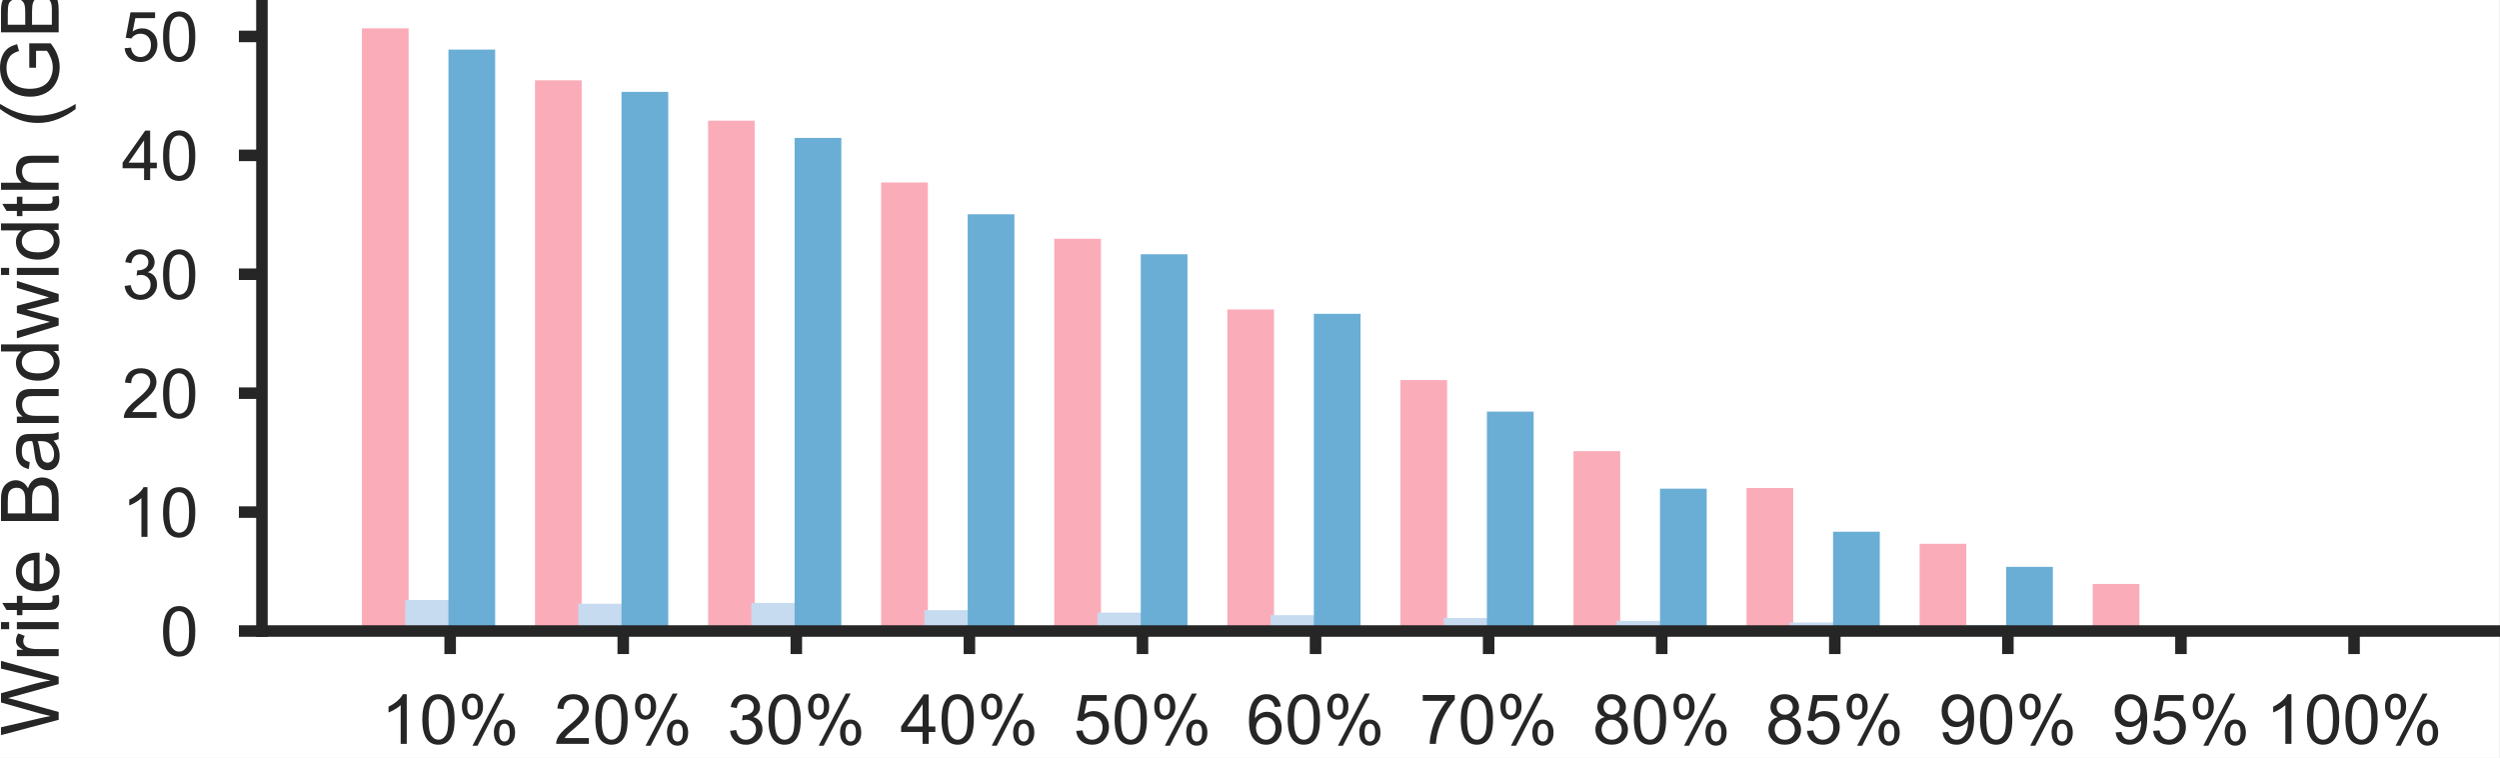
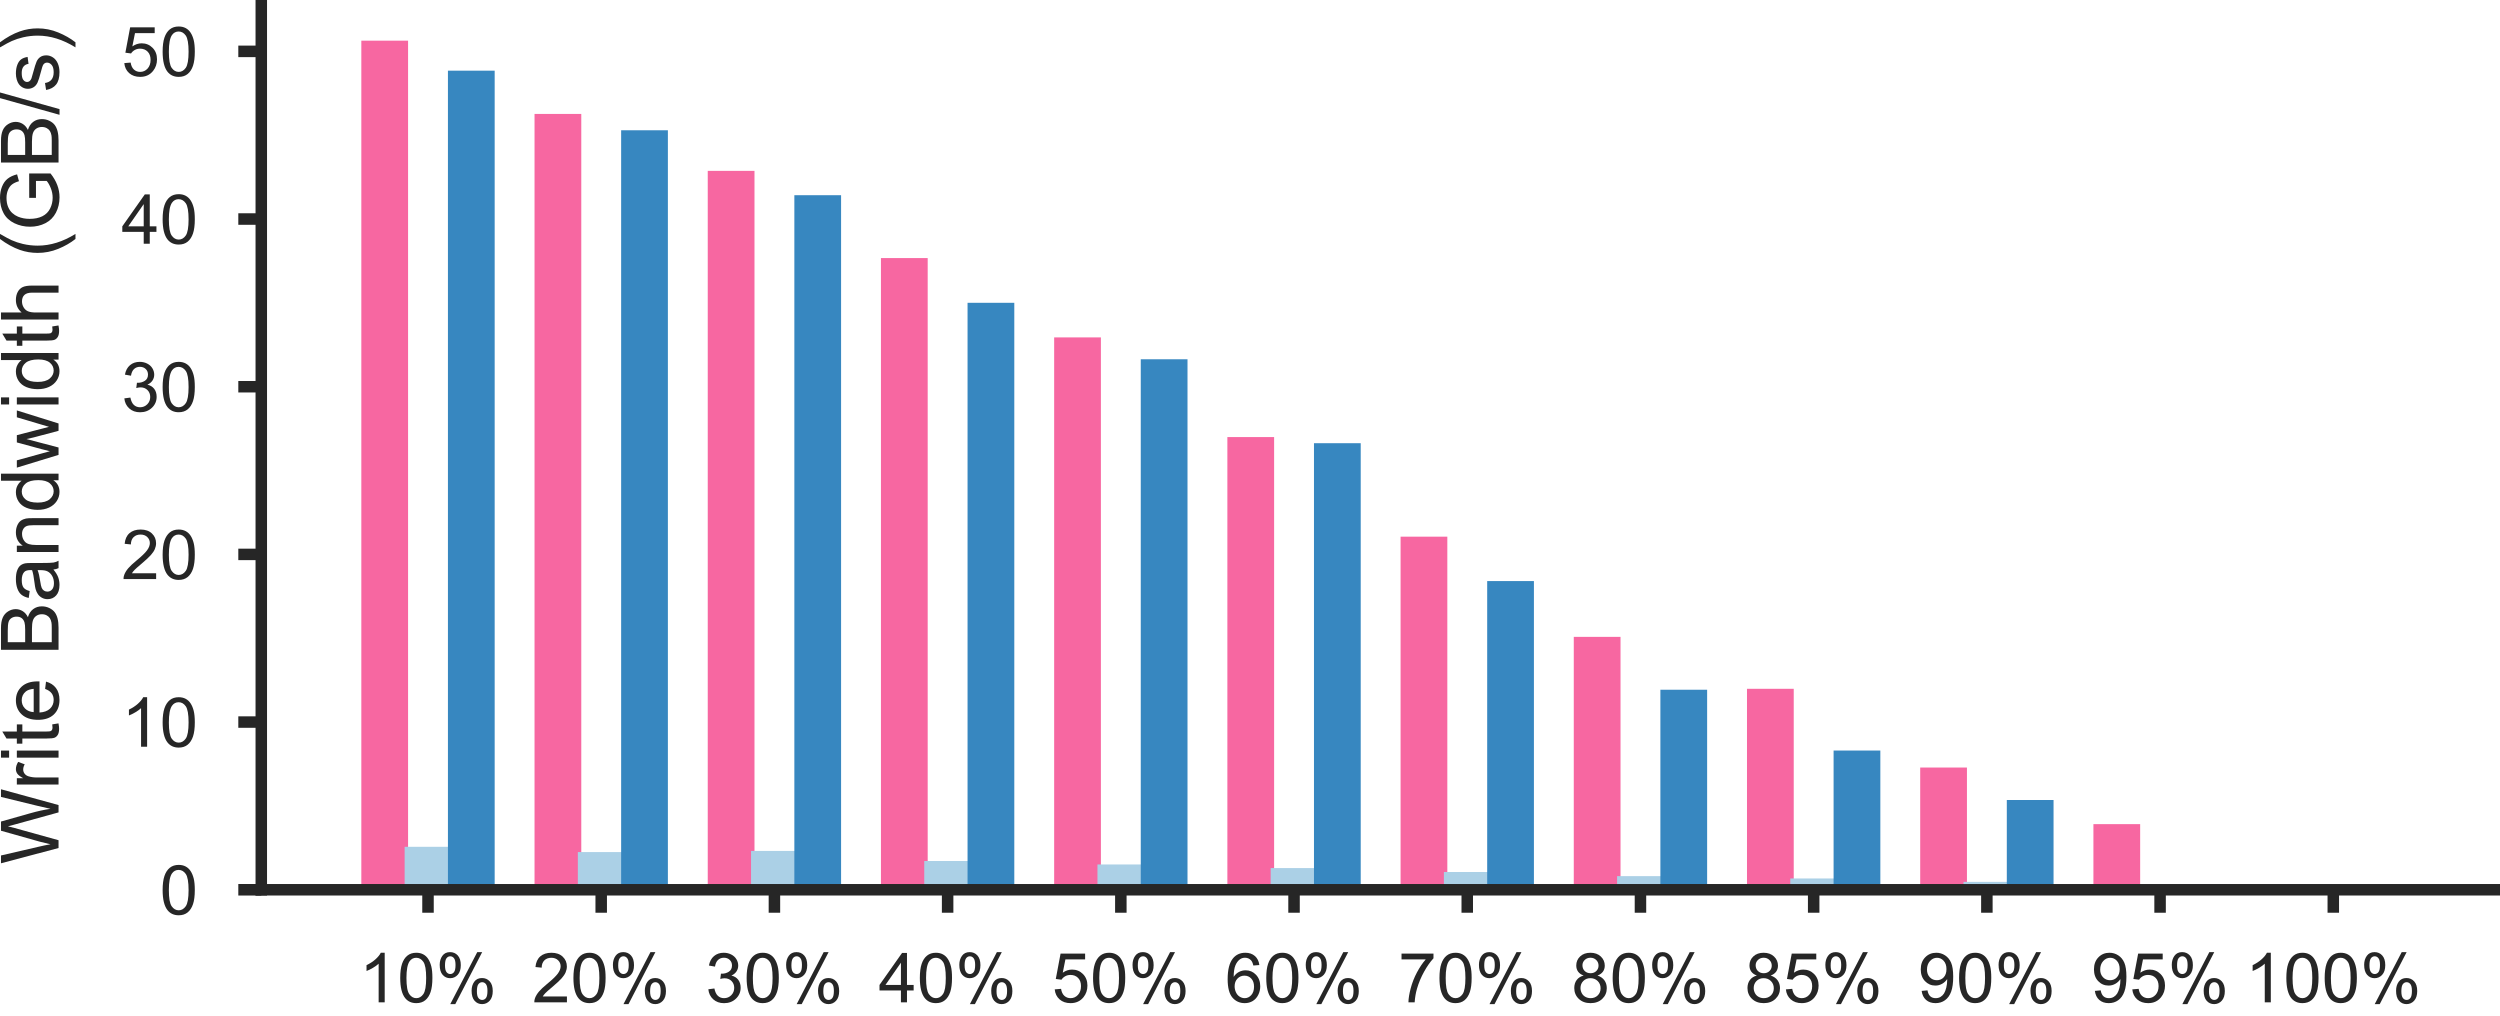
- <svg xmlns="http://www.w3.org/2000/svg" xmlns:xlink="http://www.w3.org/1999/xlink" width="216.966pt" height="65.751pt" viewBox="0 0 216.966 65.751" version="1.1">
+ <svg xmlns="http://www.w3.org/2000/svg" xmlns:xlink="http://www.w3.org/1999/xlink" width="217.596pt" height="88.431pt" viewBox="0 0 217.596 88.431" version="1.1">
  <defs>
    <style type="text/css">*{stroke-linejoin: round; stroke-linecap: butt}</style>
  </defs>
  <g id="figure_1">
    <g id="patch_1">
-       <path d="M 0 65.751  L 216.966 65.751  L 216.966 0  L 0 0  z " style="fill: #ffffff" />
+       <path d="M 0 88.431  L 217.596 88.431  L 217.596 0  L 0 0  z " style="fill: #ffffff" />
    </g>
    <g id="axes_1">
      <g id="patch_2">
-         <path d="M 22.742 54.764  L 216.966 54.764  L 216.966 -0  L 22.742 -0  z " style="fill: #ffffff" />
+         <path d="M 22.742 77.444  L 217.596 77.444  L 217.596 0  L 22.742 0  z " style="fill: #ffffff" />
      </g>
      <g id="matplotlib.axis_1">
        <g id="xtick_1">
          <g id="line2d_1">
            <defs>
-               <path id="mf2191a1b2d" d="M 0 0  L 0 2  " style="stroke: #262626" />
+               <path id="m469bf9a9ca" d="M 0 0  L 0 2  " style="stroke: #262626" />
            </defs>
            <g>
-               <use xlink:href="#mf2191a1b2d" x="39.084" y="54.764" style="fill: #262626; stroke: #262626" />
+               <use xlink:href="#m469bf9a9ca" x="37.253" y="77.444" style="fill: #262626; stroke: #262626" />
            </g>
          </g>
          <g id="text_1">
-             <g style="fill: #262626" transform="translate(33.07983 64.55869) scale(0.06 -0.06)">
+             <g style="fill: #262626" transform="translate(31.24837 87.23869) scale(0.06 -0.06)">
              <defs>
                <path id="ArialMT-31" d="M 2384 0  L 1822 0  L 1822 3584  Q 1619 3391 1289 3197  Q 959 3003 697 2906  L 697 3450  Q 1169 3672 1522 3987  Q 1875 4303 2022 4600  L 2384 4600  L 2384 0  z " transform="scale(0.015625)" />
                <path id="ArialMT-30" d="M 266 2259  Q 266 3072 433 3567  Q 600 4063 929 4331  Q 1259 4600 1759 4600  Q 2128 4600 2406 4451  Q 2684 4303 2865 4023  Q 3047 3744 3150 3342  Q 3253 2941 3253 2259  Q 3253 1453 3087 958  Q 2922 463 2592 192  Q 2263 -78 1759 -78  Q 1097 -78 719 397  Q 266 969 266 2259  z M 844 2259  Q 844 1131 1108 757  Q 1372 384 1759 384  Q 2147 384 2411 759  Q 2675 1134 2675 2259  Q 2675 3391 2411 3762  Q 2147 4134 1753 4134  Q 1366 4134 1134 3806  Q 844 3388 844 2259  z " transform="scale(0.015625)" />
                <path id="ArialMT-25" d="M 372 3481  Q 372 3972 619 4315  Q 866 4659 1334 4659  Q 1766 4659 2048 4351  Q 2331 4044 2331 3447  Q 2331 2866 2045 2552  Q 1759 2238 1341 2238  Q 925 2238 648 2547  Q 372 2856 372 3481  z M 1350 4272  Q 1141 4272 1002 4090  Q 863 3909 863 3425  Q 863 2984 1003 2804  Q 1144 2625 1350 2625  Q 1563 2625 1702 2806  Q 1841 2988 1841 3469  Q 1841 3913 1700 4092  Q 1559 4272 1350 4272  z M 1353 -169  L 3859 4659  L 4316 4659  L 1819 -169  L 1353 -169  z M 3334 1075  Q 3334 1569 3581 1911  Q 3828 2253 4300 2253  Q 4731 2253 5014 1945  Q 5297 1638 5297 1041  Q 5297 459 5011 145  Q 4725 -169 4303 -169  Q 3888 -169 3611 142  Q 3334 453 3334 1075  z M 4316 1866  Q 4103 1866 3964 1684  Q 3825 1503 3825 1019  Q 3825 581 3965 400  Q 4106 219 4313 219  Q 4528 219 4667 400  Q 4806 581 4806 1063  Q 4806 1506 4665 1686  Q 4525 1866 4316 1866  z " transform="scale(0.015625)" />
              </defs>
              <use xlink:href="#ArialMT-31" />
              <use xlink:href="#ArialMT-30" transform="translate(55.61523 0)" />
              <use xlink:href="#ArialMT-25" transform="translate(111.2305 0)" />
            </g>
          </g>
        </g>
        <g id="xtick_2">
          <g id="line2d_2">
            <g>
-               <use xlink:href="#mf2191a1b2d" x="54.111" y="54.764" style="fill: #262626; stroke: #262626" />
+               <use xlink:href="#m469bf9a9ca" x="52.328" y="77.444" style="fill: #262626; stroke: #262626" />
            </g>
          </g>
          <g id="text_2">
-             <g style="fill: #262626" transform="translate(48.10683 64.55869) scale(0.06 -0.06)">
+             <g style="fill: #262626" transform="translate(46.32412 87.23869) scale(0.06 -0.06)">
              <defs>
                <path id="ArialMT-32" d="M 3222 541  L 3222 0  L 194 0  Q 188 203 259 391  Q 375 700 629 1000  Q 884 1300 1366 1694  Q 2113 2306 2375 2664  Q 2638 3022 2638 3341  Q 2638 3675 2398 3904  Q 2159 4134 1775 4134  Q 1369 4134 1125 3890  Q 881 3647 878 3216  L 300 3275  Q 359 3922 746 4261  Q 1134 4600 1788 4600  Q 2447 4600 2831 4234  Q 3216 3869 3216 3328  Q 3216 3053 3103 2787  Q 2991 2522 2730 2228  Q 2469 1934 1863 1422  Q 1356 997 1212 845  Q 1069 694 975 541  L 3222 541  z " transform="scale(0.015625)" />
              </defs>
              <use xlink:href="#ArialMT-32" />
              <use xlink:href="#ArialMT-30" transform="translate(55.61523 0)" />
              <use xlink:href="#ArialMT-25" transform="translate(111.2305 0)" />
            </g>
          </g>
        </g>
        <g id="xtick_3">
          <g id="line2d_3">
            <g>
-               <use xlink:href="#mf2191a1b2d" x="69.138" y="54.764" style="fill: #262626; stroke: #262626" />
+               <use xlink:href="#m469bf9a9ca" x="67.404" y="77.444" style="fill: #262626; stroke: #262626" />
            </g>
          </g>
          <g id="text_3">
-             <g style="fill: #262626" transform="translate(63.13384 64.55869) scale(0.06 -0.06)">
+             <g style="fill: #262626" transform="translate(61.39986 87.23869) scale(0.06 -0.06)">
              <defs>
                <path id="ArialMT-33" d="M 269 1209  L 831 1284  Q 928 806 1161 595  Q 1394 384 1728 384  Q 2125 384 2398 659  Q 2672 934 2672 1341  Q 2672 1728 2419 1979  Q 2166 2231 1775 2231  Q 1616 2231 1378 2169  L 1441 2663  Q 1497 2656 1531 2656  Q 1891 2656 2178 2843  Q 2466 3031 2466 3422  Q 2466 3731 2256 3934  Q 2047 4138 1716 4138  Q 1388 4138 1169 3931  Q 950 3725 888 3313  L 325 3413  Q 428 3978 793 4289  Q 1159 4600 1703 4600  Q 2078 4600 2393 4439  Q 2709 4278 2876 4000  Q 3044 3722 3044 3409  Q 3044 3113 2884 2869  Q 2725 2625 2413 2481  Q 2819 2388 3044 2092  Q 3269 1797 3269 1353  Q 3269 753 2831 336  Q 2394 -81 1725 -81  Q 1122 -81 723 278  Q 325 638 269 1209  z " transform="scale(0.015625)" />
              </defs>
              <use xlink:href="#ArialMT-33" />
              <use xlink:href="#ArialMT-30" transform="translate(55.61523 0)" />
              <use xlink:href="#ArialMT-25" transform="translate(111.2305 0)" />
            </g>
          </g>
        </g>
        <g id="xtick_4">
          <g id="line2d_4">
            <g>
-               <use xlink:href="#mf2191a1b2d" x="84.165" y="54.764" style="fill: #262626; stroke: #262626" />
+               <use xlink:href="#m469bf9a9ca" x="82.48" y="77.444" style="fill: #262626; stroke: #262626" />
            </g>
          </g>
          <g id="text_4">
-             <g style="fill: #262626" transform="translate(78.16084 64.55869) scale(0.06 -0.06)">
+             <g style="fill: #262626" transform="translate(76.47561 87.23869) scale(0.06 -0.06)">
              <defs>
                <path id="ArialMT-34" d="M 2069 0  L 2069 1097  L 81 1097  L 81 1613  L 2172 4581  L 2631 4581  L 2631 1613  L 3250 1613  L 3250 1097  L 2631 1097  L 2631 0  L 2069 0  z M 2069 1613  L 2069 3678  L 634 1613  L 2069 1613  z " transform="scale(0.015625)" />
              </defs>
              <use xlink:href="#ArialMT-34" />
              <use xlink:href="#ArialMT-30" transform="translate(55.61523 0)" />
              <use xlink:href="#ArialMT-25" transform="translate(111.2305 0)" />
            </g>
          </g>
        </g>
        <g id="xtick_5">
          <g id="line2d_5">
            <g>
-               <use xlink:href="#mf2191a1b2d" x="99.192" y="54.764" style="fill: #262626; stroke: #262626" />
+               <use xlink:href="#m469bf9a9ca" x="97.556" y="77.444" style="fill: #262626; stroke: #262626" />
            </g>
          </g>
          <g id="text_5">
-             <g style="fill: #262626" transform="translate(93.18784 64.55869) scale(0.06 -0.06)">
+             <g style="fill: #262626" transform="translate(91.55135 87.23869) scale(0.06 -0.06)">
              <defs>
                <path id="ArialMT-35" d="M 266 1200  L 856 1250  Q 922 819 1161 601  Q 1400 384 1738 384  Q 2144 384 2425 690  Q 2706 997 2706 1503  Q 2706 1984 2436 2262  Q 2166 2541 1728 2541  Q 1456 2541 1237 2417  Q 1019 2294 894 2097  L 366 2166  L 809 4519  L 3088 4519  L 3088 3981  L 1259 3981  L 1013 2750  Q 1425 3038 1878 3038  Q 2478 3038 2890 2622  Q 3303 2206 3303 1553  Q 3303 931 2941 478  Q 2500 -78 1738 -78  Q 1113 -78 717 272  Q 322 622 266 1200  z " transform="scale(0.015625)" />
              </defs>
              <use xlink:href="#ArialMT-35" />
              <use xlink:href="#ArialMT-30" transform="translate(55.61523 0)" />
              <use xlink:href="#ArialMT-25" transform="translate(111.2305 0)" />
            </g>
          </g>
        </g>
        <g id="xtick_6">
          <g id="line2d_6">
            <g>
-               <use xlink:href="#mf2191a1b2d" x="114.219" y="54.764" style="fill: #262626; stroke: #262626" />
+               <use xlink:href="#m469bf9a9ca" x="112.631" y="77.444" style="fill: #262626; stroke: #262626" />
            </g>
          </g>
          <g id="text_6">
-             <g style="fill: #262626" transform="translate(108.2148 64.55869) scale(0.06 -0.06)">
+             <g style="fill: #262626" transform="translate(106.6271 87.23869) scale(0.06 -0.06)">
              <defs>
                <path id="ArialMT-36" d="M 3184 3459  L 2625 3416  Q 2550 3747 2413 3897  Q 2184 4138 1850 4138  Q 1581 4138 1378 3988  Q 1113 3794 959 3422  Q 806 3050 800 2363  Q 1003 2672 1297 2822  Q 1591 2972 1913 2972  Q 2475 2972 2870 2558  Q 3266 2144 3266 1488  Q 3266 1056 3080 686  Q 2894 316 2569 119  Q 2244 -78 1831 -78  Q 1128 -78 684 439  Q 241 956 241 2144  Q 241 3472 731 4075  Q 1159 4600 1884 4600  Q 2425 4600 2770 4297  Q 3116 3994 3184 3459  z M 888 1484  Q 888 1194 1011 928  Q 1134 663 1356 523  Q 1578 384 1822 384  Q 2178 384 2434 671  Q 2691 959 2691 1453  Q 2691 1928 2437 2201  Q 2184 2475 1800 2475  Q 1419 2475 1153 2201  Q 888 1928 888 1484  z " transform="scale(0.015625)" />
              </defs>
              <use xlink:href="#ArialMT-36" />
              <use xlink:href="#ArialMT-30" transform="translate(55.61523 0)" />
              <use xlink:href="#ArialMT-25" transform="translate(111.2305 0)" />
            </g>
          </g>
        </g>
        <g id="xtick_7">
          <g id="line2d_7">
            <g>
-               <use xlink:href="#mf2191a1b2d" x="129.246" y="54.764" style="fill: #262626; stroke: #262626" />
+               <use xlink:href="#m469bf9a9ca" x="127.707" y="77.444" style="fill: #262626; stroke: #262626" />
            </g>
          </g>
          <g id="text_7">
-             <g style="fill: #262626" transform="translate(123.2418 64.55869) scale(0.06 -0.06)">
+             <g style="fill: #262626" transform="translate(121.7028 87.23869) scale(0.06 -0.06)">
              <defs>
                <path id="ArialMT-37" d="M 303 3981  L 303 4522  L 3269 4522  L 3269 4084  Q 2831 3619 2401 2847  Q 1972 2075 1738 1259  Q 1569 684 1522 0  L 944 0  Q 953 541 1156 1306  Q 1359 2072 1739 2783  Q 2119 3494 2547 3981  L 303 3981  z " transform="scale(0.015625)" />
              </defs>
              <use xlink:href="#ArialMT-37" />
              <use xlink:href="#ArialMT-30" transform="translate(55.61523 0)" />
              <use xlink:href="#ArialMT-25" transform="translate(111.2305 0)" />
            </g>
          </g>
        </g>
        <g id="xtick_8">
          <g id="line2d_8">
            <g>
-               <use xlink:href="#mf2191a1b2d" x="144.273" y="54.764" style="fill: #262626; stroke: #262626" />
+               <use xlink:href="#m469bf9a9ca" x="142.783" y="77.444" style="fill: #262626; stroke: #262626" />
            </g>
          </g>
          <g id="text_8">
-             <g style="fill: #262626" transform="translate(138.2688 64.55869) scale(0.06 -0.06)">
+             <g style="fill: #262626" transform="translate(136.7786 87.23869) scale(0.06 -0.06)">
              <defs>
                <path id="ArialMT-38" d="M 1131 2484  Q 781 2613 612 2850  Q 444 3088 444 3419  Q 444 3919 803 4259  Q 1163 4600 1759 4600  Q 2359 4600 2725 4251  Q 3091 3903 3091 3403  Q 3091 3084 2923 2848  Q 2756 2613 2416 2484  Q 2838 2347 3058 2040  Q 3278 1734 3278 1309  Q 3278 722 2862 322  Q 2447 -78 1769 -78  Q 1091 -78 675 323  Q 259 725 259 1325  Q 259 1772 486 2073  Q 713 2375 1131 2484  z M 1019 3438  Q 1019 3113 1228 2906  Q 1438 2700 1772 2700  Q 2097 2700 2305 2904  Q 2513 3109 2513 3406  Q 2513 3716 2298 3927  Q 2084 4138 1766 4138  Q 1444 4138 1231 3931  Q 1019 3725 1019 3438  z M 838 1322  Q 838 1081 952 856  Q 1066 631 1291 507  Q 1516 384 1775 384  Q 2178 384 2440 643  Q 2703 903 2703 1303  Q 2703 1709 2433 1975  Q 2163 2241 1756 2241  Q 1359 2241 1098 1978  Q 838 1716 838 1322  z " transform="scale(0.015625)" />
              </defs>
              <use xlink:href="#ArialMT-38" />
              <use xlink:href="#ArialMT-30" transform="translate(55.61523 0)" />
              <use xlink:href="#ArialMT-25" transform="translate(111.2305 0)" />
            </g>
          </g>
        </g>
        <g id="xtick_9">
          <g id="line2d_9">
            <g>
-               <use xlink:href="#mf2191a1b2d" x="159.3" y="54.764" style="fill: #262626; stroke: #262626" />
+               <use xlink:href="#m469bf9a9ca" x="157.859" y="77.444" style="fill: #262626; stroke: #262626" />
            </g>
          </g>
          <g id="text_9">
-             <g style="fill: #262626" transform="translate(153.2958 64.55869) scale(0.06 -0.06)">
+             <g style="fill: #262626" transform="translate(151.8543 87.23869) scale(0.06 -0.06)">
              <use xlink:href="#ArialMT-38" />
              <use xlink:href="#ArialMT-35" transform="translate(55.61523 0)" />
              <use xlink:href="#ArialMT-25" transform="translate(111.2305 0)" />
            </g>
          </g>
        </g>
        <g id="xtick_10">
          <g id="line2d_10">
            <g>
-               <use xlink:href="#mf2191a1b2d" x="174.327" y="54.764" style="fill: #262626; stroke: #262626" />
+               <use xlink:href="#m469bf9a9ca" x="172.934" y="77.444" style="fill: #262626; stroke: #262626" />
            </g>
          </g>
          <g id="text_10">
-             <g style="fill: #262626" transform="translate(168.3229 64.55869) scale(0.06 -0.06)">
+             <g style="fill: #262626" transform="translate(166.9301 87.23869) scale(0.06 -0.06)">
              <defs>
                <path id="ArialMT-39" d="M 350 1059  L 891 1109  Q 959 728 1153 556  Q 1347 384 1650 384  Q 1909 384 2104 503  Q 2300 622 2425 820  Q 2550 1019 2634 1356  Q 2719 1694 2719 2044  Q 2719 2081 2716 2156  Q 2547 1888 2255 1720  Q 1963 1553 1622 1553  Q 1053 1553 659 1965  Q 266 2378 266 3053  Q 266 3750 677 4175  Q 1088 4600 1706 4600  Q 2153 4600 2523 4359  Q 2894 4119 3086 3673  Q 3278 3228 3278 2384  Q 3278 1506 3087 986  Q 2897 466 2520 194  Q 2144 -78 1638 -78  Q 1100 -78 759 220  Q 419 519 350 1059  z M 2653 3081  Q 2653 3566 2395 3850  Q 2138 4134 1775 4134  Q 1400 4134 1122 3828  Q 844 3522 844 3034  Q 844 2597 1108 2323  Q 1372 2050 1759 2050  Q 2150 2050 2401 2323  Q 2653 2597 2653 3081  z " transform="scale(0.015625)" />
              </defs>
              <use xlink:href="#ArialMT-39" />
              <use xlink:href="#ArialMT-30" transform="translate(55.61523 0)" />
              <use xlink:href="#ArialMT-25" transform="translate(111.2305 0)" />
            </g>
          </g>
        </g>
        <g id="xtick_11">
          <g id="line2d_11">
            <g>
-               <use xlink:href="#mf2191a1b2d" x="189.354" y="54.764" style="fill: #262626; stroke: #262626" />
+               <use xlink:href="#m469bf9a9ca" x="188.01" y="77.444" style="fill: #262626; stroke: #262626" />
            </g>
          </g>
          <g id="text_11">
-             <g style="fill: #262626" transform="translate(183.3499 64.55869) scale(0.06 -0.06)">
+             <g style="fill: #262626" transform="translate(182.0058 87.23869) scale(0.06 -0.06)">
              <use xlink:href="#ArialMT-39" />
              <use xlink:href="#ArialMT-35" transform="translate(55.61523 0)" />
              <use xlink:href="#ArialMT-25" transform="translate(111.2305 0)" />
            </g>
          </g>
        </g>
        <g id="xtick_12">
          <g id="line2d_12">
            <g>
-               <use xlink:href="#mf2191a1b2d" x="204.381" y="54.764" style="fill: #262626; stroke: #262626" />
+               <use xlink:href="#m469bf9a9ca" x="203.086" y="77.444" style="fill: #262626; stroke: #262626" />
            </g>
          </g>
          <g id="text_12">
-             <g style="fill: #262626" transform="translate(196.7086 64.55869) scale(0.06 -0.06)">
+             <g style="fill: #262626" transform="translate(195.4133 87.23869) scale(0.06 -0.06)">
              <use xlink:href="#ArialMT-31" />
              <use xlink:href="#ArialMT-30" transform="translate(55.61523 0)" />
              <use xlink:href="#ArialMT-30" transform="translate(111.2305 0)" />
              <use xlink:href="#ArialMT-25" transform="translate(166.8457 0)" />
            </g>
          </g>
        </g>
      </g>
      <g id="matplotlib.axis_2">
        <g id="ytick_1">
          <g id="line2d_13">
            <defs>
-               <path id="m65c7ed5e71" d="M 0 0  L -2 0  " style="stroke: #262626" />
+               <path id="m3f46862626" d="M 0 0  L -2 0  " style="stroke: #262626" />
            </defs>
            <g>
-               <use xlink:href="#m65c7ed5e71" x="22.742" y="54.764" style="fill: #262626; stroke: #262626" />
+               <use xlink:href="#m3f46862626" x="22.742" y="77.444" style="fill: #262626; stroke: #262626" />
            </g>
          </g>
          <g id="text_13">
-             <g style="fill: #262626" transform="translate(13.90563 56.91134) scale(0.06 -0.06)">
+             <g style="fill: #262626" transform="translate(13.90563 79.59134) scale(0.06 -0.06)">
              <use xlink:href="#ArialMT-30" />
            </g>
          </g>
        </g>
        <g id="ytick_2">
          <g id="line2d_14">
            <g>
-               <use xlink:href="#m65c7ed5e71" x="22.742" y="44.443" style="fill: #262626; stroke: #262626" />
+               <use xlink:href="#m3f46862626" x="22.742" y="62.849" style="fill: #262626; stroke: #262626" />
            </g>
          </g>
          <g id="text_14">
-             <g style="fill: #262626" transform="translate(10.56906 46.59082) scale(0.06 -0.06)">
+             <g style="fill: #262626" transform="translate(10.56906 64.99667) scale(0.06 -0.06)">
              <use xlink:href="#ArialMT-31" />
              <use xlink:href="#ArialMT-30" transform="translate(55.61523 0)" />
            </g>
          </g>
        </g>
        <g id="ytick_3">
          <g id="line2d_15">
            <g>
-               <use xlink:href="#m65c7ed5e71" x="22.742" y="34.123" style="fill: #262626; stroke: #262626" />
+               <use xlink:href="#m3f46862626" x="22.742" y="48.255" style="fill: #262626; stroke: #262626" />
            </g>
          </g>
          <g id="text_15">
-             <g style="fill: #262626" transform="translate(10.56906 36.2703) scale(0.06 -0.06)">
+             <g style="fill: #262626" transform="translate(10.56906 50.402) scale(0.06 -0.06)">
              <use xlink:href="#ArialMT-32" />
              <use xlink:href="#ArialMT-30" transform="translate(55.61523 0)" />
            </g>
          </g>
        </g>
        <g id="ytick_4">
          <g id="line2d_16">
            <g>
-               <use xlink:href="#m65c7ed5e71" x="22.742" y="23.802" style="fill: #262626; stroke: #262626" />
+               <use xlink:href="#m3f46862626" x="22.742" y="33.66" style="fill: #262626; stroke: #262626" />
            </g>
          </g>
          <g id="text_16">
-             <g style="fill: #262626" transform="translate(10.56906 25.94978) scale(0.06 -0.06)">
+             <g style="fill: #262626" transform="translate(10.56906 35.80733) scale(0.06 -0.06)">
              <use xlink:href="#ArialMT-33" />
              <use xlink:href="#ArialMT-30" transform="translate(55.61523 0)" />
            </g>
          </g>
        </g>
        <g id="ytick_5">
          <g id="line2d_17">
            <g>
-               <use xlink:href="#m65c7ed5e71" x="22.742" y="13.482" style="fill: #262626; stroke: #262626" />
+               <use xlink:href="#m3f46862626" x="22.742" y="19.065" style="fill: #262626; stroke: #262626" />
            </g>
          </g>
          <g id="text_17">
-             <g style="fill: #262626" transform="translate(10.56906 15.62925) scale(0.06 -0.06)">
+             <g style="fill: #262626" transform="translate(10.56906 21.21266) scale(0.06 -0.06)">
              <use xlink:href="#ArialMT-34" />
              <use xlink:href="#ArialMT-30" transform="translate(55.61523 0)" />
            </g>
          </g>
        </g>
        <g id="ytick_6">
          <g id="line2d_18">
            <g>
-               <use xlink:href="#m65c7ed5e71" x="22.742" y="3.161" style="fill: #262626; stroke: #262626" />
+               <use xlink:href="#m3f46862626" x="22.742" y="4.471" style="fill: #262626; stroke: #262626" />
            </g>
          </g>
          <g id="text_18">
-             <g style="fill: #262626" transform="translate(10.56906 5.30873) scale(0.06 -0.06)">
+             <g style="fill: #262626" transform="translate(10.56906 6.617989) scale(0.06 -0.06)">
              <use xlink:href="#ArialMT-35" />
              <use xlink:href="#ArialMT-30" transform="translate(55.61523 0)" />
            </g>
          </g>
        </g>
        <g id="text_19">
-           <g style="fill: #262626" transform="translate(5.095781 63.88481) rotate(-90) scale(0.07 -0.07)">
+           <g style="fill: #262626" transform="translate(5.095781 75.22481) rotate(-90) scale(0.07 -0.07)">
            <defs>
              <path id="ArialMT-57" d="M 1294 0  L 78 4581  L 700 4581  L 1397 1578  Q 1509 1106 1591 641  Q 1766 1375 1797 1488  L 2669 4581  L 3400 4581  L 4056 2263  Q 4303 1400 4413 641  Q 4500 1075 4641 1638  L 5359 4581  L 5969 4581  L 4713 0  L 4128 0  L 3163 3491  Q 3041 3928 3019 4028  Q 2947 3713 2884 3491  L 1913 0  L 1294 0  z " transform="scale(0.015625)" />
              <path id="ArialMT-72" d="M 416 0  L 416 3319  L 922 3319  L 922 2816  Q 1116 3169 1280 3281  Q 1444 3394 1641 3394  Q 1925 3394 2219 3213  L 2025 2691  Q 1819 2813 1613 2813  Q 1428 2813 1281 2702  Q 1134 2591 1072 2394  Q 978 2094 978 1738  L 978 0  L 416 0  z " transform="scale(0.015625)" />
              <path id="ArialMT-69" d="M 425 3934  L 425 4581  L 988 4581  L 988 3934  L 425 3934  z M 425 0  L 425 3319  L 988 3319  L 988 0  L 425 0  z " transform="scale(0.015625)" />
              <path id="ArialMT-74" d="M 1650 503  L 1731 6  Q 1494 -44 1306 -44  Q 1000 -44 831 53  Q 663 150 594 308  Q 525 466 525 972  L 525 2881  L 113 2881  L 113 3319  L 525 3319  L 525 4141  L 1084 4478  L 1084 3319  L 1650 3319  L 1650 2881  L 1084 2881  L 1084 941  Q 1084 700 1114 631  Q 1144 563 1211 522  Q 1278 481 1403 481  Q 1497 481 1650 503  z " transform="scale(0.015625)" />
              <path id="ArialMT-65" d="M 2694 1069  L 3275 997  Q 3138 488 2766 206  Q 2394 -75 1816 -75  Q 1088 -75 661 373  Q 234 822 234 1631  Q 234 2469 665 2931  Q 1097 3394 1784 3394  Q 2450 3394 2872 2941  Q 3294 2488 3294 1666  Q 3294 1616 3291 1516  L 816 1516  Q 847 969 1125 678  Q 1403 388 1819 388  Q 2128 388 2347 550  Q 2566 713 2694 1069  z M 847 1978  L 2700 1978  Q 2663 2397 2488 2606  Q 2219 2931 1791 2931  Q 1403 2931 1139 2672  Q 875 2413 847 1978  z " transform="scale(0.015625)" />
              <path id="ArialMT-20" transform="scale(0.015625)" />
              <path id="ArialMT-42" d="M 469 0  L 469 4581  L 2188 4581  Q 2713 4581 3030 4442  Q 3347 4303 3526 4014  Q 3706 3725 3706 3409  Q 3706 3116 3547 2856  Q 3388 2597 3066 2438  Q 3481 2316 3704 2022  Q 3928 1728 3928 1328  Q 3928 1006 3792 729  Q 3656 453 3456 303  Q 3256 153 2954 76  Q 2653 0 2216 0  L 469 0  z M 1075 2656  L 2066 2656  Q 2469 2656 2644 2709  Q 2875 2778 2992 2937  Q 3109 3097 3109 3338  Q 3109 3566 3000 3739  Q 2891 3913 2687 3977  Q 2484 4041 1991 4041  L 1075 4041  L 1075 2656  z M 1075 541  L 2216 541  Q 2509 541 2628 563  Q 2838 600 2978 687  Q 3119 775 3209 942  Q 3300 1109 3300 1328  Q 3300 1584 3169 1773  Q 3038 1963 2805 2039  Q 2572 2116 2134 2116  L 1075 2116  L 1075 541  z " transform="scale(0.015625)" />
              <path id="ArialMT-61" d="M 2588 409  Q 2275 144 1986 34  Q 1697 -75 1366 -75  Q 819 -75 525 192  Q 231 459 231 875  Q 231 1119 342 1320  Q 453 1522 633 1644  Q 813 1766 1038 1828  Q 1203 1872 1538 1913  Q 2219 1994 2541 2106  Q 2544 2222 2544 2253  Q 2544 2597 2384 2738  Q 2169 2928 1744 2928  Q 1347 2928 1158 2789  Q 969 2650 878 2297  L 328 2372  Q 403 2725 575 2942  Q 747 3159 1072 3276  Q 1397 3394 1825 3394  Q 2250 3394 2515 3294  Q 2781 3194 2906 3042  Q 3031 2891 3081 2659  Q 3109 2516 3109 2141  L 3109 1391  Q 3109 606 3145 398  Q 3181 191 3288 0  L 2700 0  Q 2613 175 2588 409  z M 2541 1666  Q 2234 1541 1622 1453  Q 1275 1403 1131 1340  Q 988 1278 909 1158  Q 831 1038 831 891  Q 831 666 1001 516  Q 1172 366 1500 366  Q 1825 366 2078 508  Q 2331 650 2450 897  Q 2541 1088 2541 1459  L 2541 1666  z " transform="scale(0.015625)" />
              <path id="ArialMT-6e" d="M 422 0  L 422 3319  L 928 3319  L 928 2847  Q 1294 3394 1984 3394  Q 2284 3394 2536 3286  Q 2788 3178 2913 3003  Q 3038 2828 3088 2588  Q 3119 2431 3119 2041  L 3119 0  L 2556 0  L 2556 2019  Q 2556 2363 2490 2533  Q 2425 2703 2258 2804  Q 2091 2906 1866 2906  Q 1506 2906 1245 2678  Q 984 2450 984 1813  L 984 0  L 422 0  z " transform="scale(0.015625)" />
              <path id="ArialMT-64" d="M 2575 0  L 2575 419  Q 2259 -75 1647 -75  Q 1250 -75 917 144  Q 584 363 401 755  Q 219 1147 219 1656  Q 219 2153 384 2558  Q 550 2963 881 3178  Q 1213 3394 1622 3394  Q 1922 3394 2156 3267  Q 2391 3141 2538 2938  L 2538 4581  L 3097 4581  L 3097 0  L 2575 0  z M 797 1656  Q 797 1019 1065 703  Q 1334 388 1700 388  Q 2069 388 2326 689  Q 2584 991 2584 1609  Q 2584 2291 2321 2609  Q 2059 2928 1675 2928  Q 1300 2928 1048 2622  Q 797 2316 797 1656  z " transform="scale(0.015625)" />
              <path id="ArialMT-77" d="M 1034 0  L 19 3319  L 600 3319  L 1128 1403  L 1325 691  Q 1338 744 1497 1375  L 2025 3319  L 2603 3319  L 3100 1394  L 3266 759  L 3456 1400  L 4025 3319  L 4572 3319  L 3534 0  L 2950 0  L 2422 1988  L 2294 2553  L 1622 0  L 1034 0  z " transform="scale(0.015625)" />
              <path id="ArialMT-68" d="M 422 0  L 422 4581  L 984 4581  L 984 2938  Q 1378 3394 1978 3394  Q 2347 3394 2619 3248  Q 2891 3103 3008 2847  Q 3125 2591 3125 2103  L 3125 0  L 2563 0  L 2563 2103  Q 2563 2525 2380 2717  Q 2197 2909 1863 2909  Q 1613 2909 1392 2779  Q 1172 2650 1078 2428  Q 984 2206 984 1816  L 984 0  L 422 0  z " transform="scale(0.015625)" />
              <path id="ArialMT-28" d="M 1497 -1347  Q 1031 -759 709 28  Q 388 816 388 1659  Q 388 2403 628 3084  Q 909 3875 1497 4659  L 1900 4659  Q 1522 4009 1400 3731  Q 1209 3300 1100 2831  Q 966 2247 966 1656  Q 966 153 1900 -1347  L 1497 -1347  z " transform="scale(0.015625)" />
              <path id="ArialMT-47" d="M 2638 1797  L 2638 2334  L 4578 2338  L 4578 638  Q 4131 281 3656 101  Q 3181 -78 2681 -78  Q 2006 -78 1454 211  Q 903 500 622 1047  Q 341 1594 341 2269  Q 341 2938 620 3517  Q 900 4097 1425 4378  Q 1950 4659 2634 4659  Q 3131 4659 3532 4498  Q 3934 4338 4162 4050  Q 4391 3763 4509 3300  L 3963 3150  Q 3859 3500 3706 3700  Q 3553 3900 3268 4020  Q 2984 4141 2638 4141  Q 2222 4141 1919 4014  Q 1616 3888 1430 3681  Q 1244 3475 1141 3228  Q 966 2803 966 2306  Q 966 1694 1177 1281  Q 1388 869 1791 669  Q 2194 469 2647 469  Q 3041 469 3416 620  Q 3791 772 3984 944  L 3984 1797  L 2638 1797  z " transform="scale(0.015625)" />
              <path id="ArialMT-2f" d="M 0 -78  L 1328 4659  L 1778 4659  L 453 -78  L 0 -78  z " transform="scale(0.015625)" />
              <path id="ArialMT-73" d="M 197 991  L 753 1078  Q 800 744 1014 566  Q 1228 388 1613 388  Q 2000 388 2187 545  Q 2375 703 2375 916  Q 2375 1106 2209 1216  Q 2094 1291 1634 1406  Q 1016 1563 777 1677  Q 538 1791 414 1992  Q 291 2194 291 2438  Q 291 2659 392 2848  Q 494 3038 669 3163  Q 800 3259 1026 3326  Q 1253 3394 1513 3394  Q 1903 3394 2198 3281  Q 2494 3169 2634 2976  Q 2775 2784 2828 2463  L 2278 2388  Q 2241 2644 2061 2787  Q 1881 2931 1553 2931  Q 1166 2931 1000 2803  Q 834 2675 834 2503  Q 834 2394 903 2306  Q 972 2216 1119 2156  Q 1203 2125 1616 2013  Q 2213 1853 2448 1751  Q 2684 1650 2818 1456  Q 2953 1263 2953 975  Q 2953 694 2789 445  Q 2625 197 2315 61  Q 2006 -75 1616 -75  Q 969 -75 630 194  Q 291 463 197 991  z " transform="scale(0.015625)" />
              <path id="ArialMT-29" d="M 791 -1347  L 388 -1347  Q 1322 153 1322 1656  Q 1322 2244 1188 2822  Q 1081 3291 891 3722  Q 769 4003 388 4659  L 791 4659  Q 1378 3875 1659 3084  Q 1900 2403 1900 1659  Q 1900 816 1576 28  Q 1253 -759 791 -1347  z " transform="scale(0.015625)" />
            </defs>
            <use xlink:href="#ArialMT-57" />
            <use xlink:href="#ArialMT-72" transform="translate(92.63477 0)" />
            <use xlink:href="#ArialMT-69" transform="translate(125.9355 0)" />
            <use xlink:href="#ArialMT-74" transform="translate(148.1523 0)" />
            <use xlink:href="#ArialMT-65" transform="translate(175.9355 0)" />
            <use xlink:href="#ArialMT-20" transform="translate(231.5508 0)" />
            <use xlink:href="#ArialMT-42" transform="translate(259.334 0)" />
            <use xlink:href="#ArialMT-61" transform="translate(326.0332 0)" />
            <use xlink:href="#ArialMT-6e" transform="translate(381.6484 0)" />
            <use xlink:href="#ArialMT-64" transform="translate(437.2637 0)" />
            <use xlink:href="#ArialMT-77" transform="translate(492.8789 0)" />
            <use xlink:href="#ArialMT-69" transform="translate(565.0957 0)" />
            <use xlink:href="#ArialMT-64" transform="translate(587.3125 0)" />
            <use xlink:href="#ArialMT-74" transform="translate(642.9277 0)" />
            <use xlink:href="#ArialMT-68" transform="translate(670.7109 0)" />
            <use xlink:href="#ArialMT-20" transform="translate(726.3262 0)" />
            <use xlink:href="#ArialMT-28" transform="translate(754.1094 0)" />
            <use xlink:href="#ArialMT-47" transform="translate(787.4102 0)" />
            <use xlink:href="#ArialMT-42" transform="translate(865.1934 0)" />
            <use xlink:href="#ArialMT-2f" transform="translate(931.8926 0)" />
            <use xlink:href="#ArialMT-73" transform="translate(959.6758 0)" />
            <use xlink:href="#ArialMT-29" transform="translate(1009.676 0)" />
          </g>
        </g>
      </g>
      <g id="patch_3">
-         <path d="M 31.571 54.764  L 35.327 54.764  L 35.327 2.608  L 31.571 2.608  z " clip-path="url(#pc106da1281)" style="fill: #fbacb9; stroke: #fbacb9; stroke-width: 0.3; stroke-linejoin: miter" />
+         <path d="M 31.599 77.444  L 35.368 77.444  L 35.368 3.688  L 31.599 3.688  z " clip-path="url(#pb6a23a8504)" style="fill: #f767a1; stroke: #f767a1; stroke-width: 0.3; stroke-linejoin: miter" />
      </g>
      <g id="patch_4">
-         <path d="M 46.598 54.764  L 50.354 54.764  L 50.354 7.119  L 46.598 7.119  z " clip-path="url(#pc106da1281)" style="fill: #fbacb9; stroke: #fbacb9; stroke-width: 0.3; stroke-linejoin: miter" />
+         <path d="M 46.675 77.444  L 50.444 77.444  L 50.444 10.067  L 46.675 10.067  z " clip-path="url(#pb6a23a8504)" style="fill: #f767a1; stroke: #f767a1; stroke-width: 0.3; stroke-linejoin: miter" />
      </g>
      <g id="patch_5">
-         <path d="M 61.625 54.764  L 65.381 54.764  L 65.381 10.621  L 61.625 10.621  z " clip-path="url(#pc106da1281)" style="fill: #fbacb9; stroke: #fbacb9; stroke-width: 0.3; stroke-linejoin: miter" />
+         <path d="M 61.751 77.444  L 65.52 77.444  L 65.52 15.02  L 61.751 15.02  z " clip-path="url(#pb6a23a8504)" style="fill: #f767a1; stroke: #f767a1; stroke-width: 0.3; stroke-linejoin: miter" />
      </g>
      <g id="patch_6">
-         <path d="M 76.652 54.764  L 80.408 54.764  L 80.408 15.988  L 76.652 15.988  z " clip-path="url(#pc106da1281)" style="fill: #fbacb9; stroke: #fbacb9; stroke-width: 0.3; stroke-linejoin: miter" />
+         <path d="M 76.826 77.444  L 80.595 77.444  L 80.595 22.609  L 76.826 22.609  z " clip-path="url(#pb6a23a8504)" style="fill: #f767a1; stroke: #f767a1; stroke-width: 0.3; stroke-linejoin: miter" />
      </g>
      <g id="patch_7">
-         <path d="M 91.679 54.764  L 95.435 54.764  L 95.435 20.873  L 91.679 20.873  z " clip-path="url(#pc106da1281)" style="fill: #fbacb9; stroke: #fbacb9; stroke-width: 0.3; stroke-linejoin: miter" />
+         <path d="M 91.902 77.444  L 95.671 77.444  L 95.671 29.517  L 91.902 29.517  z " clip-path="url(#pb6a23a8504)" style="fill: #f767a1; stroke: #f767a1; stroke-width: 0.3; stroke-linejoin: miter" />
      </g>
      <g id="patch_8">
-         <path d="M 106.706 54.764  L 110.462 54.764  L 110.462 27.007  L 106.706 27.007  z " clip-path="url(#pc106da1281)" style="fill: #fbacb9; stroke: #fbacb9; stroke-width: 0.3; stroke-linejoin: miter" />
+         <path d="M 106.978 77.444  L 110.747 77.444  L 110.747 38.191  L 106.978 38.191  z " clip-path="url(#pb6a23a8504)" style="fill: #f767a1; stroke: #f767a1; stroke-width: 0.3; stroke-linejoin: miter" />
      </g>
      <g id="patch_9">
-         <path d="M 121.733 54.764  L 125.489 54.764  L 125.489 33.136  L 121.733 33.136  z " clip-path="url(#pc106da1281)" style="fill: #fbacb9; stroke: #fbacb9; stroke-width: 0.3; stroke-linejoin: miter" />
+         <path d="M 122.054 77.444  L 125.823 77.444  L 125.823 46.859  L 122.054 46.859  z " clip-path="url(#pb6a23a8504)" style="fill: #f767a1; stroke: #f767a1; stroke-width: 0.3; stroke-linejoin: miter" />
      </g>
      <g id="patch_10">
-         <path d="M 136.76 54.764  L 140.516 54.764  L 140.516 39.303  L 136.76 39.303  z " clip-path="url(#pc106da1281)" style="fill: #fbacb9; stroke: #fbacb9; stroke-width: 0.3; stroke-linejoin: miter" />
+         <path d="M 137.129 77.444  L 140.898 77.444  L 140.898 55.581  L 137.129 55.581  z " clip-path="url(#pb6a23a8504)" style="fill: #f767a1; stroke: #f767a1; stroke-width: 0.3; stroke-linejoin: miter" />
      </g>
      <g id="patch_11">
-         <path d="M 151.787 54.764  L 155.543 54.764  L 155.543 42.501  L 151.787 42.501  z " clip-path="url(#pc106da1281)" style="fill: #fbacb9; stroke: #fbacb9; stroke-width: 0.3; stroke-linejoin: miter" />
+         <path d="M 152.205 77.444  L 155.974 77.444  L 155.974 60.102  L 152.205 60.102  z " clip-path="url(#pb6a23a8504)" style="fill: #f767a1; stroke: #f767a1; stroke-width: 0.3; stroke-linejoin: miter" />
      </g>
      <g id="patch_12">
-         <path d="M 166.814 54.764  L 170.57 54.764  L 170.57 47.347  L 166.814 47.347  z " clip-path="url(#pc106da1281)" style="fill: #fbacb9; stroke: #fbacb9; stroke-width: 0.3; stroke-linejoin: miter" />
+         <path d="M 167.281 77.444  L 171.05 77.444  L 171.05 66.955  L 167.281 66.955  z " clip-path="url(#pb6a23a8504)" style="fill: #f767a1; stroke: #f767a1; stroke-width: 0.3; stroke-linejoin: miter" />
      </g>
      <g id="patch_13">
-         <path d="M 181.841 54.764  L 185.597 54.764  L 185.597 50.829  L 181.841 50.829  z " clip-path="url(#pc106da1281)" style="fill: #fbacb9; stroke: #fbacb9; stroke-width: 0.3; stroke-linejoin: miter" />
+         <path d="M 182.357 77.444  L 186.126 77.444  L 186.126 71.879  L 182.357 71.879  z " clip-path="url(#pb6a23a8504)" style="fill: #f767a1; stroke: #f767a1; stroke-width: 0.3; stroke-linejoin: miter" />
      </g>
      <g id="patch_14">
-         <path d="M 196.868 54.764  L 200.624 54.764  L 200.624 54.764  L 196.868 54.764  z " clip-path="url(#pc106da1281)" style="fill: #fbacb9; stroke: #fbacb9; stroke-width: 0.3; stroke-linejoin: miter" />
+         <path d="M 197.432 77.444  L 201.201 77.444  L 201.201 77.444  L 197.432 77.444  z " clip-path="url(#pb6a23a8504)" style="fill: #f767a1; stroke: #f767a1; stroke-width: 0.3; stroke-linejoin: miter" />
      </g>
      <g id="patch_15">
-         <path d="M 35.327 54.764  L 39.084 54.764  L 39.084 52.225  L 35.327 52.225  z " clip-path="url(#pc106da1281)" style="fill: #c6dbef; stroke: #c6dbef; stroke-width: 0.3; stroke-linejoin: miter" />
+         <path d="M 35.368 77.444  L 39.137 77.444  L 39.137 73.853  L 35.368 73.853  z " clip-path="url(#pb6a23a8504)" style="fill: #abd0e6; stroke: #abd0e6; stroke-width: 0.3; stroke-linejoin: miter" />
      </g>
      <g id="patch_16">
-         <path d="M 50.354 54.764  L 54.111 54.764  L 54.111 52.548  L 50.354 52.548  z " clip-path="url(#pc106da1281)" style="fill: #c6dbef; stroke: #c6dbef; stroke-width: 0.3; stroke-linejoin: miter" />
+         <path d="M 50.444 77.444  L 54.213 77.444  L 54.213 74.31  L 50.444 74.31  z " clip-path="url(#pb6a23a8504)" style="fill: #abd0e6; stroke: #abd0e6; stroke-width: 0.3; stroke-linejoin: miter" />
      </g>
      <g id="patch_17">
-         <path d="M 65.381 54.764  L 69.138 54.764  L 69.138 52.479  L 65.381 52.479  z " clip-path="url(#pc106da1281)" style="fill: #c6dbef; stroke: #c6dbef; stroke-width: 0.3; stroke-linejoin: miter" />
+         <path d="M 65.52 77.444  L 69.289 77.444  L 69.289 74.213  L 65.52 74.213  z " clip-path="url(#pb6a23a8504)" style="fill: #abd0e6; stroke: #abd0e6; stroke-width: 0.3; stroke-linejoin: miter" />
      </g>
      <g id="patch_18">
-         <path d="M 80.408 54.764  L 84.165 54.764  L 84.165 53.101  L 80.408 53.101  z " clip-path="url(#pc106da1281)" style="fill: #c6dbef; stroke: #c6dbef; stroke-width: 0.3; stroke-linejoin: miter" />
+         <path d="M 80.595 77.444  L 84.364 77.444  L 84.364 75.092  L 80.595 75.092  z " clip-path="url(#pb6a23a8504)" style="fill: #abd0e6; stroke: #abd0e6; stroke-width: 0.3; stroke-linejoin: miter" />
      </g>
      <g id="patch_19">
-         <path d="M 95.435 54.764  L 99.192 54.764  L 99.192 53.314  L 95.435 53.314  z " clip-path="url(#pc106da1281)" style="fill: #c6dbef; stroke: #c6dbef; stroke-width: 0.3; stroke-linejoin: miter" />
+         <path d="M 95.671 77.444  L 99.44 77.444  L 99.44 75.393  L 95.671 75.393  z " clip-path="url(#pb6a23a8504)" style="fill: #abd0e6; stroke: #abd0e6; stroke-width: 0.3; stroke-linejoin: miter" />
      </g>
      <g id="patch_20">
-         <path d="M 110.462 54.764  L 114.219 54.764  L 114.219 53.536  L 110.462 53.536  z " clip-path="url(#pc106da1281)" style="fill: #c6dbef; stroke: #c6dbef; stroke-width: 0.3; stroke-linejoin: miter" />
+         <path d="M 110.747 77.444  L 114.516 77.444  L 114.516 75.707  L 110.747 75.707  z " clip-path="url(#pb6a23a8504)" style="fill: #abd0e6; stroke: #abd0e6; stroke-width: 0.3; stroke-linejoin: miter" />
      </g>
      <g id="patch_21">
-         <path d="M 125.489 54.764  L 129.246 54.764  L 129.246 53.778  L 125.489 53.778  z " clip-path="url(#pc106da1281)" style="fill: #c6dbef; stroke: #c6dbef; stroke-width: 0.3; stroke-linejoin: miter" />
+         <path d="M 125.823 77.444  L 129.592 77.444  L 129.592 76.049  L 125.823 76.049  z " clip-path="url(#pb6a23a8504)" style="fill: #abd0e6; stroke: #abd0e6; stroke-width: 0.3; stroke-linejoin: miter" />
      </g>
      <g id="patch_22">
-         <path d="M 140.516 54.764  L 144.273 54.764  L 144.273 54.032  L 140.516 54.032  z " clip-path="url(#pc106da1281)" style="fill: #c6dbef; stroke: #c6dbef; stroke-width: 0.3; stroke-linejoin: miter" />
+         <path d="M 140.898 77.444  L 144.667 77.444  L 144.667 76.409  L 140.898 76.409  z " clip-path="url(#pb6a23a8504)" style="fill: #abd0e6; stroke: #abd0e6; stroke-width: 0.3; stroke-linejoin: miter" />
      </g>
      <g id="patch_23">
-         <path d="M 155.543 54.764  L 159.3 54.764  L 159.3 54.174  L 155.543 54.174  z " clip-path="url(#pc106da1281)" style="fill: #c6dbef; stroke: #c6dbef; stroke-width: 0.3; stroke-linejoin: miter" />
+         <path d="M 155.974 77.444  L 159.743 77.444  L 159.743 76.61  L 155.974 76.61  z " clip-path="url(#pb6a23a8504)" style="fill: #abd0e6; stroke: #abd0e6; stroke-width: 0.3; stroke-linejoin: miter" />
      </g>
      <g id="patch_24">
-         <path d="M 170.57 54.764  L 174.327 54.764  L 174.327 54.384  L 170.57 54.384  z " clip-path="url(#pc106da1281)" style="fill: #c6dbef; stroke: #c6dbef; stroke-width: 0.3; stroke-linejoin: miter" />
+         <path d="M 171.05 77.444  L 174.819 77.444  L 174.819 76.906  L 171.05 76.906  z " clip-path="url(#pb6a23a8504)" style="fill: #abd0e6; stroke: #abd0e6; stroke-width: 0.3; stroke-linejoin: miter" />
      </g>
      <g id="patch_25">
-         <path d="M 185.597 54.764  L 189.354 54.764  L 189.354 54.568  L 185.597 54.568  z " clip-path="url(#pc106da1281)" style="fill: #c6dbef; stroke: #c6dbef; stroke-width: 0.3; stroke-linejoin: miter" />
+         <path d="M 186.126 77.444  L 189.895 77.444  L 189.895 77.167  L 186.126 77.167  z " clip-path="url(#pb6a23a8504)" style="fill: #abd0e6; stroke: #abd0e6; stroke-width: 0.3; stroke-linejoin: miter" />
      </g>
      <g id="patch_26">
-         <path d="M 200.624 54.764  L 204.381 54.764  L 204.381 54.764  L 200.624 54.764  z " clip-path="url(#pc106da1281)" style="fill: #c6dbef; stroke: #c6dbef; stroke-width: 0.3; stroke-linejoin: miter" />
+         <path d="M 201.201 77.444  L 204.97 77.444  L 204.97 77.444  L 201.201 77.444  z " clip-path="url(#pb6a23a8504)" style="fill: #abd0e6; stroke: #abd0e6; stroke-width: 0.3; stroke-linejoin: miter" />
      </g>
      <g id="patch_27">
-         <path d="M 39.084 54.764  L 42.841 54.764  L 42.841 4.453  L 39.084 4.453  z " clip-path="url(#pc106da1281)" style="fill: #6aaed6; stroke: #6aaed6; stroke-width: 0.3; stroke-linejoin: miter" />
+         <path d="M 39.137 77.444  L 42.906 77.444  L 42.906 6.298  L 39.137 6.298  z " clip-path="url(#pb6a23a8504)" style="fill: #3787c0; stroke: #3787c0; stroke-width: 0.3; stroke-linejoin: miter" />
      </g>
      <g id="patch_28">
-         <path d="M 54.111 54.764  L 57.868 54.764  L 57.868 8.124  L 54.111 8.124  z " clip-path="url(#pc106da1281)" style="fill: #6aaed6; stroke: #6aaed6; stroke-width: 0.3; stroke-linejoin: miter" />
+         <path d="M 54.213 77.444  L 57.982 77.444  L 57.982 11.489  L 54.213 11.489  z " clip-path="url(#pb6a23a8504)" style="fill: #3787c0; stroke: #3787c0; stroke-width: 0.3; stroke-linejoin: miter" />
      </g>
      <g id="patch_29">
-         <path d="M 69.138 54.764  L 72.895 54.764  L 72.895 12.121  L 69.138 12.121  z " clip-path="url(#pc106da1281)" style="fill: #6aaed6; stroke: #6aaed6; stroke-width: 0.3; stroke-linejoin: miter" />
+         <path d="M 69.289 77.444  L 73.057 77.444  L 73.057 17.141  L 69.289 17.141  z " clip-path="url(#pb6a23a8504)" style="fill: #3787c0; stroke: #3787c0; stroke-width: 0.3; stroke-linejoin: miter" />
      </g>
      <g id="patch_30">
-         <path d="M 84.165 54.764  L 87.922 54.764  L 87.922 18.745  L 84.165 18.745  z " clip-path="url(#pc106da1281)" style="fill: #6aaed6; stroke: #6aaed6; stroke-width: 0.3; stroke-linejoin: miter" />
+         <path d="M 84.364 77.444  L 88.133 77.444  L 88.133 26.508  L 84.364 26.508  z " clip-path="url(#pb6a23a8504)" style="fill: #3787c0; stroke: #3787c0; stroke-width: 0.3; stroke-linejoin: miter" />
      </g>
      <g id="patch_31">
-         <path d="M 99.192 54.764  L 102.949 54.764  L 102.949 22.218  L 99.192 22.218  z " clip-path="url(#pc106da1281)" style="fill: #6aaed6; stroke: #6aaed6; stroke-width: 0.3; stroke-linejoin: miter" />
+         <path d="M 99.44 77.444  L 103.209 77.444  L 103.209 31.419  L 99.44 31.419  z " clip-path="url(#pb6a23a8504)" style="fill: #3787c0; stroke: #3787c0; stroke-width: 0.3; stroke-linejoin: miter" />
      </g>
      <g id="patch_32">
-         <path d="M 114.219 54.764  L 117.976 54.764  L 117.976 27.384  L 114.219 27.384  z " clip-path="url(#pc106da1281)" style="fill: #6aaed6; stroke: #6aaed6; stroke-width: 0.3; stroke-linejoin: miter" />
+         <path d="M 114.516 77.444  L 118.285 77.444  L 118.285 38.724  L 114.516 38.724  z " clip-path="url(#pb6a23a8504)" style="fill: #3787c0; stroke: #3787c0; stroke-width: 0.3; stroke-linejoin: miter" />
      </g>
      <g id="patch_33">
-         <path d="M 129.246 54.764  L 133.003 54.764  L 133.003 35.871  L 129.246 35.871  z " clip-path="url(#pc106da1281)" style="fill: #6aaed6; stroke: #6aaed6; stroke-width: 0.3; stroke-linejoin: miter" />
+         <path d="M 129.592 77.444  L 133.36 77.444  L 133.36 50.726  L 129.592 50.726  z " clip-path="url(#pb6a23a8504)" style="fill: #3787c0; stroke: #3787c0; stroke-width: 0.3; stroke-linejoin: miter" />
      </g>
      <g id="patch_34">
-         <path d="M 144.273 54.764  L 148.03 54.764  L 148.03 42.557  L 144.273 42.557  z " clip-path="url(#pc106da1281)" style="fill: #6aaed6; stroke: #6aaed6; stroke-width: 0.3; stroke-linejoin: miter" />
+         <path d="M 144.667 77.444  L 148.436 77.444  L 148.436 60.182  L 144.667 60.182  z " clip-path="url(#pb6a23a8504)" style="fill: #3787c0; stroke: #3787c0; stroke-width: 0.3; stroke-linejoin: miter" />
      </g>
      <g id="patch_35">
-         <path d="M 159.3 54.764  L 163.057 54.764  L 163.057 46.299  L 159.3 46.299  z " clip-path="url(#pc106da1281)" style="fill: #6aaed6; stroke: #6aaed6; stroke-width: 0.3; stroke-linejoin: miter" />
+         <path d="M 159.743 77.444  L 163.512 77.444  L 163.512 65.473  L 159.743 65.473  z " clip-path="url(#pb6a23a8504)" style="fill: #3787c0; stroke: #3787c0; stroke-width: 0.3; stroke-linejoin: miter" />
      </g>
      <g id="patch_36">
-         <path d="M 174.327 54.764  L 178.084 54.764  L 178.084 49.346  L 174.327 49.346  z " clip-path="url(#pc106da1281)" style="fill: #6aaed6; stroke: #6aaed6; stroke-width: 0.3; stroke-linejoin: miter" />
+         <path d="M 174.819 77.444  L 178.588 77.444  L 178.588 69.782  L 174.819 69.782  z " clip-path="url(#pb6a23a8504)" style="fill: #3787c0; stroke: #3787c0; stroke-width: 0.3; stroke-linejoin: miter" />
      </g>
      <g id="patch_37">
-         <path d="M 189.354 54.764  L 193.111 54.764  L 193.111 54.557  L 189.354 54.557  z " clip-path="url(#pc106da1281)" style="fill: #6aaed6; stroke: #6aaed6; stroke-width: 0.3; stroke-linejoin: miter" />
+         <path d="M 189.895 77.444  L 193.663 77.444  L 193.663 77.152  L 189.895 77.152  z " clip-path="url(#pb6a23a8504)" style="fill: #3787c0; stroke: #3787c0; stroke-width: 0.3; stroke-linejoin: miter" />
      </g>
      <g id="patch_38">
-         <path d="M 204.381 54.764  L 208.138 54.764  L 208.138 54.764  L 204.381 54.764  z " clip-path="url(#pc106da1281)" style="fill: #6aaed6; stroke: #6aaed6; stroke-width: 0.3; stroke-linejoin: miter" />
+         <path d="M 204.97 77.444  L 208.739 77.444  L 208.739 77.444  L 204.97 77.444  z " clip-path="url(#pb6a23a8504)" style="fill: #3787c0; stroke: #3787c0; stroke-width: 0.3; stroke-linejoin: miter" />
      </g>
      <g id="patch_39">
-         <path d="M 22.742 54.764  L 22.742 -0  " style="fill: none; stroke: #262626; stroke-linejoin: miter; stroke-linecap: square" />
+         <path d="M 22.742 77.444  L 22.742 0  " style="fill: none; stroke: #262626; stroke-linejoin: miter; stroke-linecap: square" />
      </g>
      <g id="patch_40">
-         <path d="M 22.742 54.764  L 216.966 54.764  " style="fill: none; stroke: #262626; stroke-linejoin: miter; stroke-linecap: square" />
+         <path d="M 22.742 77.444  L 217.596 77.444  " style="fill: none; stroke: #262626; stroke-linejoin: miter; stroke-linecap: square" />
      </g>
    </g>
  </g>
  <defs>
-     <clipPath id="pc106da1281">
-       <rect x="22.742" y="-0" width="194.224" height="54.764" />
+     <clipPath id="pb6a23a8504">
+       <rect x="22.742" y="0" width="194.854" height="77.444" />
    </clipPath>
  </defs>
</svg>
